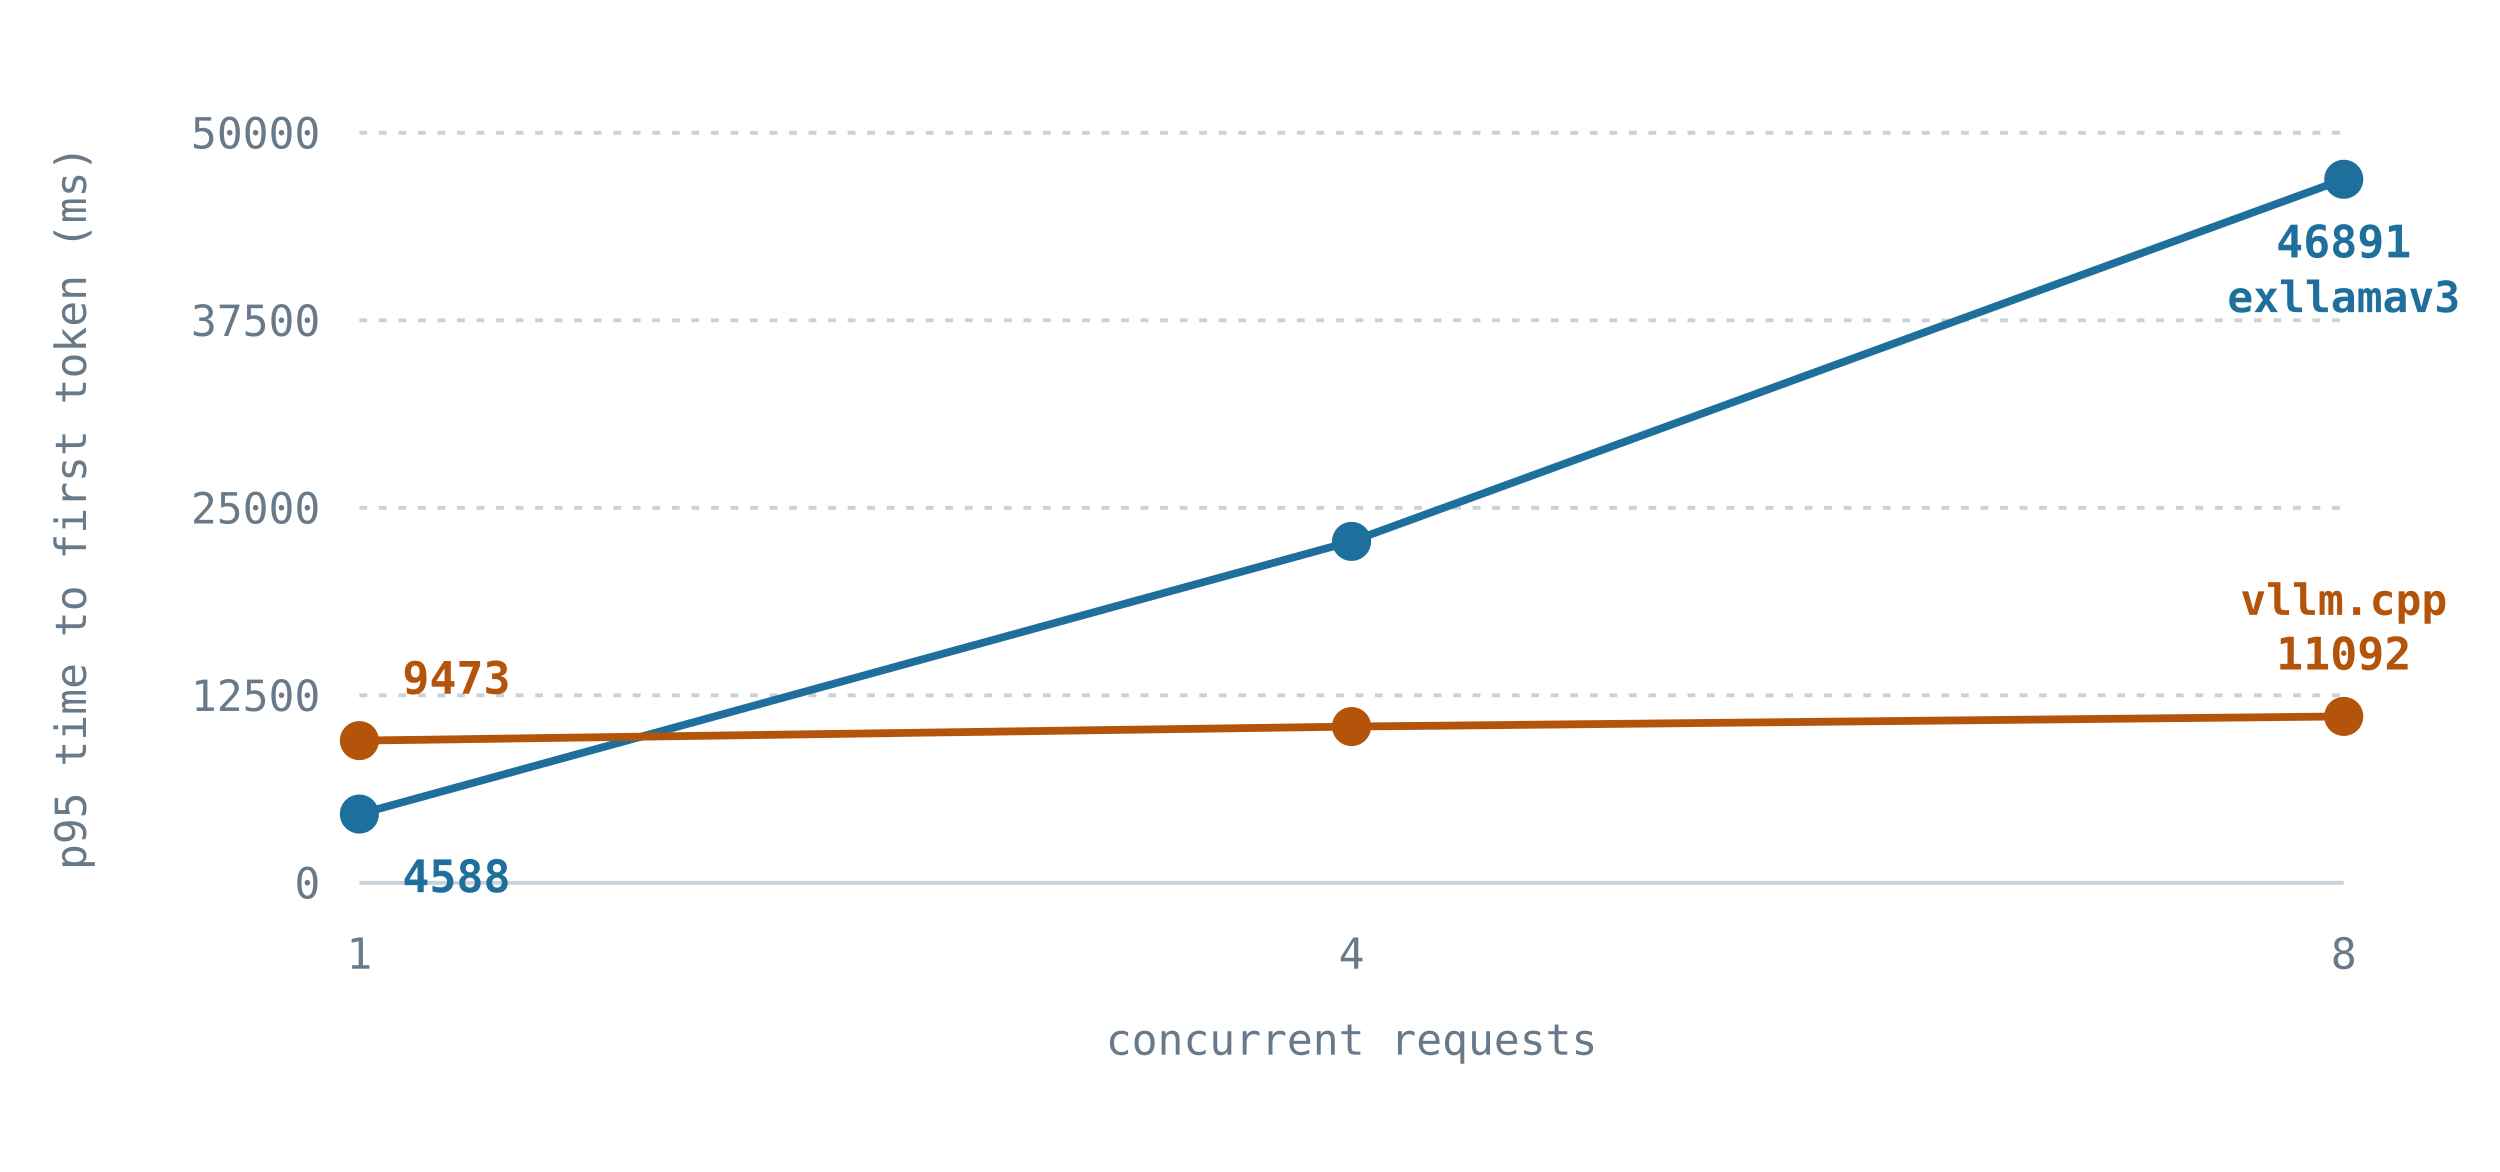
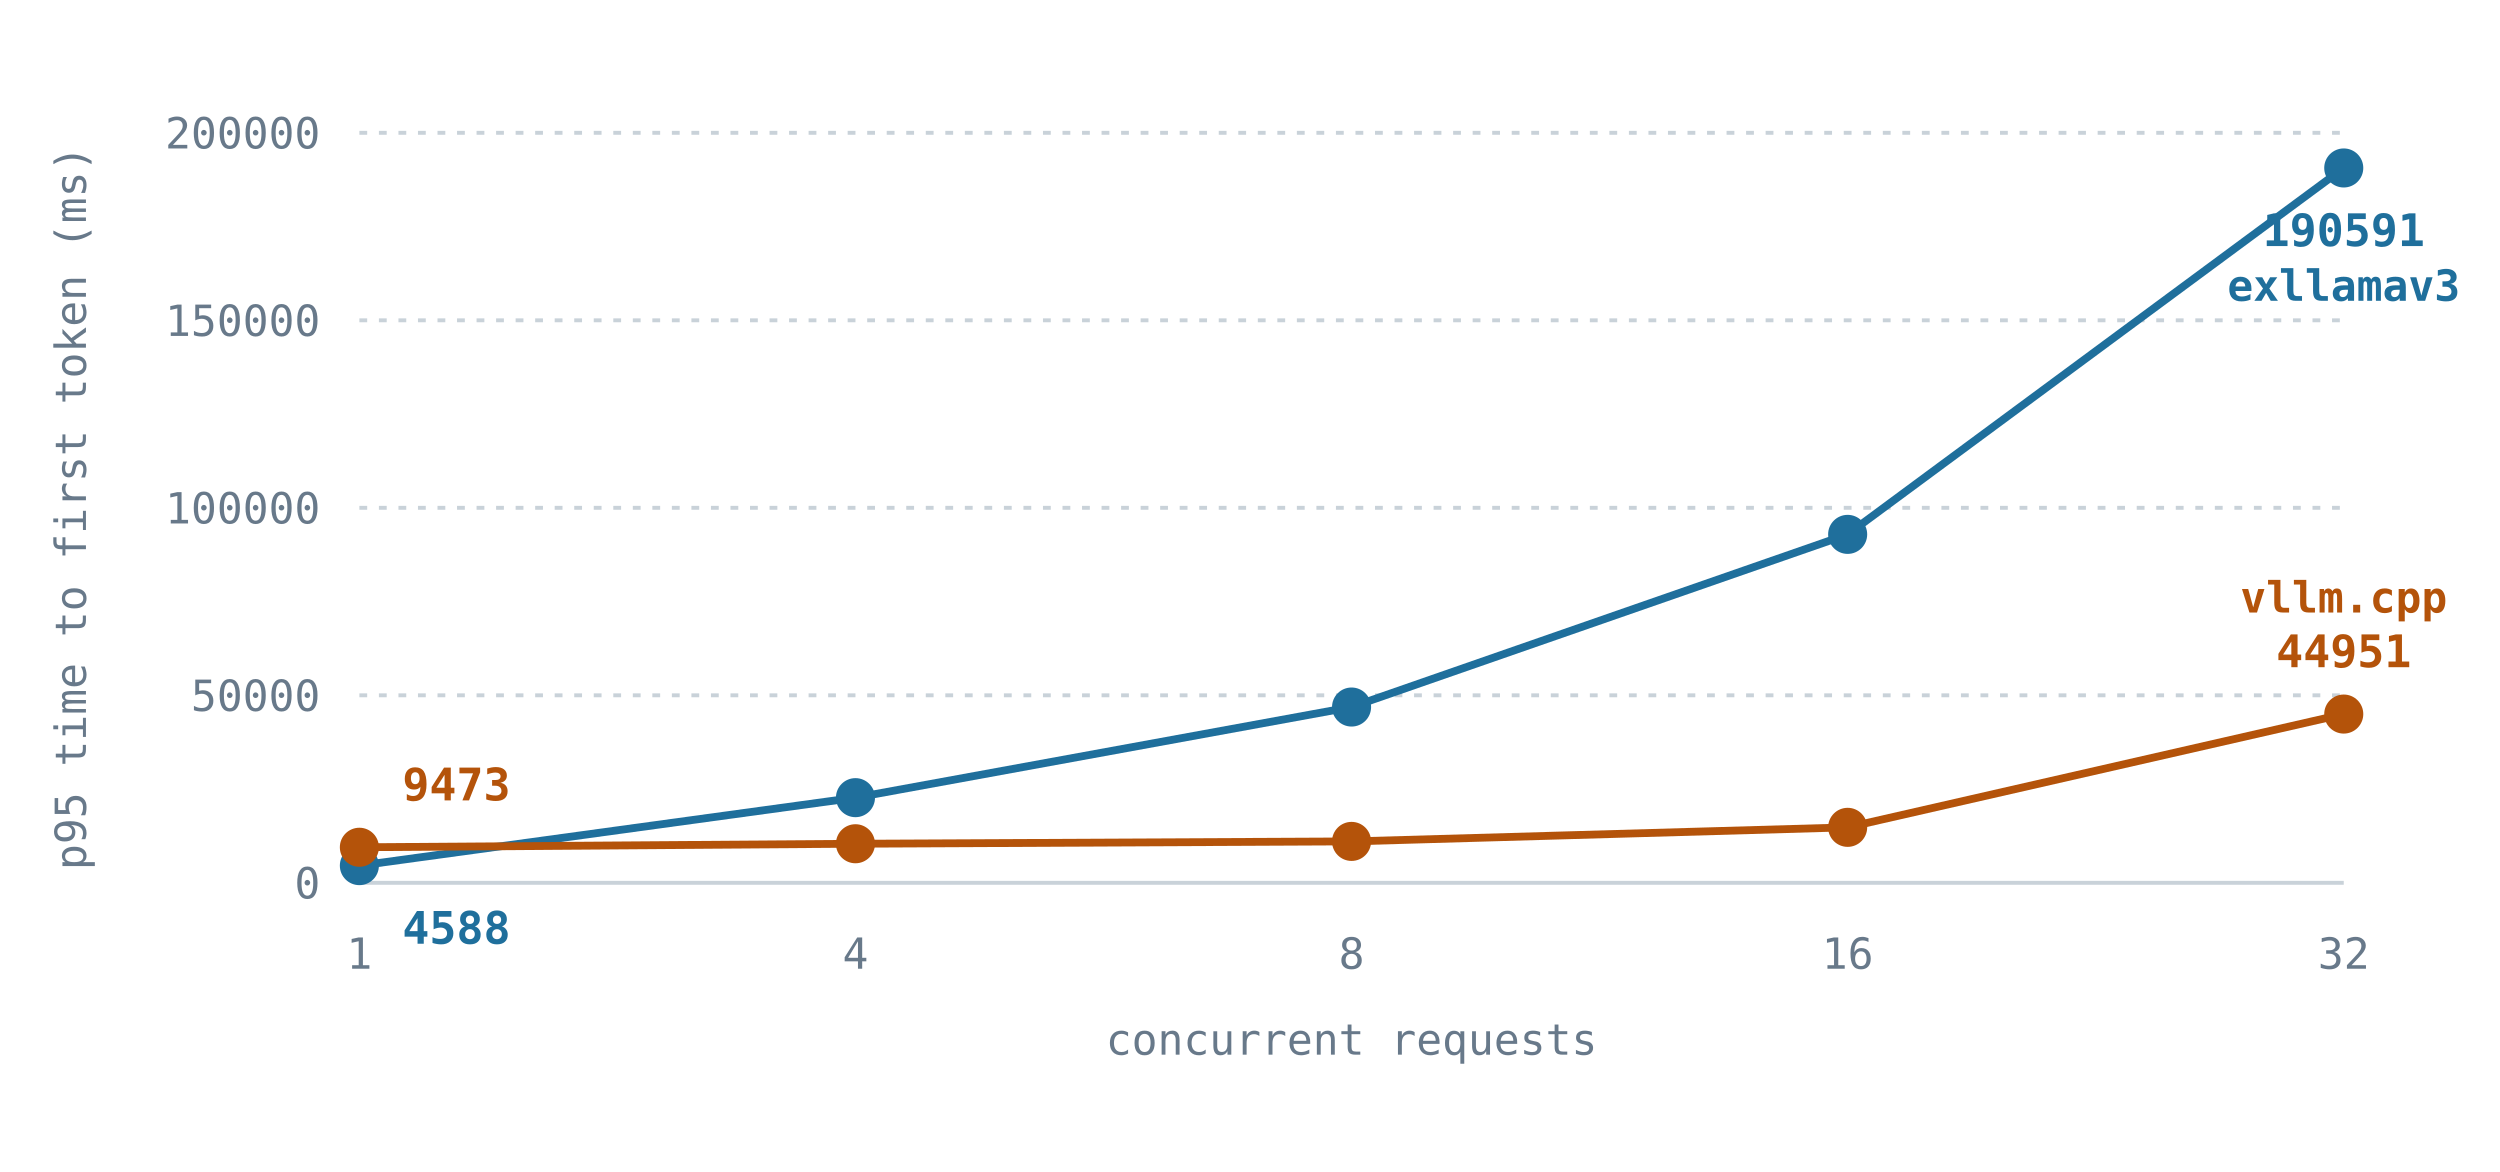
<svg xmlns="http://www.w3.org/2000/svg" viewBox="0 0 640 300" width="640" height="300" role="img" aria-labelledby="t d">
  <line x1="92" y1="226.0" x2="600" y2="226.0" stroke="#c9d2d9" stroke-width="1" />
  <text x="82.0" y="230.0" fill="#68798a" font-size="11" font-family="ui-monospace,SFMono-Regular,Menlo,Consolas,'DejaVu Sans Mono',monospace" font-weight="400" text-anchor="end">0</text>
  <line x1="92" y1="178.0" x2="600" y2="178.0" stroke="#c9d2d9" stroke-width="1" stroke-dasharray="2 3" />
-   <text x="82.0" y="182.0" fill="#68798a" font-size="11" font-family="ui-monospace,SFMono-Regular,Menlo,Consolas,'DejaVu Sans Mono',monospace" font-weight="400" text-anchor="end">12500</text>
+   <text x="82.0" y="182.0" fill="#68798a" font-size="11" font-family="ui-monospace,SFMono-Regular,Menlo,Consolas,'DejaVu Sans Mono',monospace" font-weight="400" text-anchor="end">50000</text>
  <line x1="92" y1="130.0" x2="600" y2="130.0" stroke="#c9d2d9" stroke-width="1" stroke-dasharray="2 3" />
-   <text x="82.0" y="134.0" fill="#68798a" font-size="11" font-family="ui-monospace,SFMono-Regular,Menlo,Consolas,'DejaVu Sans Mono',monospace" font-weight="400" text-anchor="end">25000</text>
+   <text x="82.0" y="134.0" fill="#68798a" font-size="11" font-family="ui-monospace,SFMono-Regular,Menlo,Consolas,'DejaVu Sans Mono',monospace" font-weight="400" text-anchor="end">100000</text>
  <line x1="92" y1="82.0" x2="600" y2="82.0" stroke="#c9d2d9" stroke-width="1" stroke-dasharray="2 3" />
-   <text x="82.0" y="86.0" fill="#68798a" font-size="11" font-family="ui-monospace,SFMono-Regular,Menlo,Consolas,'DejaVu Sans Mono',monospace" font-weight="400" text-anchor="end">37500</text>
+   <text x="82.0" y="86.0" fill="#68798a" font-size="11" font-family="ui-monospace,SFMono-Regular,Menlo,Consolas,'DejaVu Sans Mono',monospace" font-weight="400" text-anchor="end">150000</text>
  <line x1="92" y1="34.0" x2="600" y2="34.0" stroke="#c9d2d9" stroke-width="1" stroke-dasharray="2 3" />
-   <text x="82.0" y="38.0" fill="#68798a" font-size="11" font-family="ui-monospace,SFMono-Regular,Menlo,Consolas,'DejaVu Sans Mono',monospace" font-weight="400" text-anchor="end">50000</text>
+   <text x="82.0" y="38.0" fill="#68798a" font-size="11" font-family="ui-monospace,SFMono-Regular,Menlo,Consolas,'DejaVu Sans Mono',monospace" font-weight="400" text-anchor="end">200000</text>
  <text x="22" y="130" fill="#68798a" font-size="11" font-family="ui-monospace,SFMono-Regular,Menlo,Consolas,'DejaVu Sans Mono',monospace" text-anchor="middle" transform="rotate(-90 22 130)">p95 time to first token (ms)</text>
-   <polyline points="92.0,208.4 346.0,138.6 600.0,45.9" fill="none" stroke="#1f6f9c" stroke-width="2" stroke-linejoin="round" />
-   <circle cx="92.0" cy="208.4" r="5" fill="#1f6f9c" />
-   <circle cx="346.0" cy="138.6" r="5" fill="#1f6f9c" />
-   <circle cx="600.0" cy="45.9" r="5" fill="#1f6f9c" />
-   <text x="103.0" y="228.4" fill="#1f6f9c" font-size="11.5" font-family="ui-monospace,SFMono-Regular,Menlo,Consolas,'DejaVu Sans Mono',monospace" font-weight="600" text-anchor="start">4588</text>
-   <text x="600.0" y="65.9" fill="#1f6f9c" font-size="11.5" font-family="ui-monospace,SFMono-Regular,Menlo,Consolas,'DejaVu Sans Mono',monospace" font-weight="600" text-anchor="middle">46891</text>
-   <text x="600.0" y="79.9" fill="#1f6f9c" font-size="11" font-family="ui-monospace,SFMono-Regular,Menlo,Consolas,'DejaVu Sans Mono',monospace" font-weight="600" text-anchor="middle">exllamav3</text>
-   <polyline points="92.0,189.6 346.0,186.0 600.0,183.4" fill="none" stroke="#b4530a" stroke-width="2" stroke-linejoin="round" />
-   <circle cx="92.0" cy="189.6" r="5" fill="#b4530a" />
-   <circle cx="346.0" cy="186.0" r="5" fill="#b4530a" />
-   <circle cx="600.0" cy="183.4" r="5" fill="#b4530a" />
-   <text x="103.0" y="177.6" fill="#b4530a" font-size="11.5" font-family="ui-monospace,SFMono-Regular,Menlo,Consolas,'DejaVu Sans Mono',monospace" font-weight="600" text-anchor="start">9473</text>
-   <text x="600.0" y="171.4" fill="#b4530a" font-size="11.5" font-family="ui-monospace,SFMono-Regular,Menlo,Consolas,'DejaVu Sans Mono',monospace" font-weight="600" text-anchor="middle">11092</text>
-   <text x="600.0" y="157.4" fill="#b4530a" font-size="11" font-family="ui-monospace,SFMono-Regular,Menlo,Consolas,'DejaVu Sans Mono',monospace" font-weight="600" text-anchor="middle">vllm.cpp</text>
+   <polyline points="92.0,221.6 219.0,204.2 346.0,181.0 473.0,136.8 600.0,43.0" fill="none" stroke="#1f6f9c" stroke-width="2" stroke-linejoin="round" />
+   <circle cx="92.0" cy="221.6" r="5" fill="#1f6f9c" />
+   <circle cx="219.0" cy="204.2" r="5" fill="#1f6f9c" />
+   <circle cx="346.0" cy="181.0" r="5" fill="#1f6f9c" />
+   <circle cx="473.0" cy="136.8" r="5" fill="#1f6f9c" />
+   <circle cx="600.0" cy="43.0" r="5" fill="#1f6f9c" />
+   <text x="103.0" y="241.6" fill="#1f6f9c" font-size="11.5" font-family="ui-monospace,SFMono-Regular,Menlo,Consolas,'DejaVu Sans Mono',monospace" font-weight="600" text-anchor="start">4588</text>
+   <text x="600.0" y="63.0" fill="#1f6f9c" font-size="11.5" font-family="ui-monospace,SFMono-Regular,Menlo,Consolas,'DejaVu Sans Mono',monospace" font-weight="600" text-anchor="middle">190591</text>
+   <text x="600.0" y="77.0" fill="#1f6f9c" font-size="11" font-family="ui-monospace,SFMono-Regular,Menlo,Consolas,'DejaVu Sans Mono',monospace" font-weight="600" text-anchor="middle">exllamav3</text>
+   <polyline points="92.0,216.9 219.0,216.0 346.0,215.4 473.0,211.8 600.0,182.8" fill="none" stroke="#b4530a" stroke-width="2" stroke-linejoin="round" />
+   <circle cx="92.0" cy="216.9" r="5" fill="#b4530a" />
+   <circle cx="219.0" cy="216.0" r="5" fill="#b4530a" />
+   <circle cx="346.0" cy="215.4" r="5" fill="#b4530a" />
+   <circle cx="473.0" cy="211.8" r="5" fill="#b4530a" />
+   <circle cx="600.0" cy="182.8" r="5" fill="#b4530a" />
+   <text x="103.0" y="204.9" fill="#b4530a" font-size="11.5" font-family="ui-monospace,SFMono-Regular,Menlo,Consolas,'DejaVu Sans Mono',monospace" font-weight="600" text-anchor="start">9473</text>
+   <text x="600.0" y="170.8" fill="#b4530a" font-size="11.5" font-family="ui-monospace,SFMono-Regular,Menlo,Consolas,'DejaVu Sans Mono',monospace" font-weight="600" text-anchor="middle">44951</text>
+   <text x="600.0" y="156.8" fill="#b4530a" font-size="11" font-family="ui-monospace,SFMono-Regular,Menlo,Consolas,'DejaVu Sans Mono',monospace" font-weight="600" text-anchor="middle">vllm.cpp</text>
  <text x="92.0" y="248.0" fill="#68798a" font-size="11" font-family="ui-monospace,SFMono-Regular,Menlo,Consolas,'DejaVu Sans Mono',monospace" font-weight="400" text-anchor="middle">1</text>
-   <text x="346.0" y="248.0" fill="#68798a" font-size="11" font-family="ui-monospace,SFMono-Regular,Menlo,Consolas,'DejaVu Sans Mono',monospace" font-weight="400" text-anchor="middle">4</text>
-   <text x="600.0" y="248.0" fill="#68798a" font-size="11" font-family="ui-monospace,SFMono-Regular,Menlo,Consolas,'DejaVu Sans Mono',monospace" font-weight="400" text-anchor="middle">8</text>
+   <text x="219.0" y="248.0" fill="#68798a" font-size="11" font-family="ui-monospace,SFMono-Regular,Menlo,Consolas,'DejaVu Sans Mono',monospace" font-weight="400" text-anchor="middle">4</text>
+   <text x="346.0" y="248.0" fill="#68798a" font-size="11" font-family="ui-monospace,SFMono-Regular,Menlo,Consolas,'DejaVu Sans Mono',monospace" font-weight="400" text-anchor="middle">8</text>
+   <text x="473.0" y="248.0" fill="#68798a" font-size="11" font-family="ui-monospace,SFMono-Regular,Menlo,Consolas,'DejaVu Sans Mono',monospace" font-weight="400" text-anchor="middle">16</text>
+   <text x="600.0" y="248.0" fill="#68798a" font-size="11" font-family="ui-monospace,SFMono-Regular,Menlo,Consolas,'DejaVu Sans Mono',monospace" font-weight="400" text-anchor="middle">32</text>
  <text x="346.0" y="270.0" fill="#68798a" font-size="11" font-family="ui-monospace,SFMono-Regular,Menlo,Consolas,'DejaVu Sans Mono',monospace" font-weight="400" text-anchor="middle">concurrent requests</text>
</svg>
